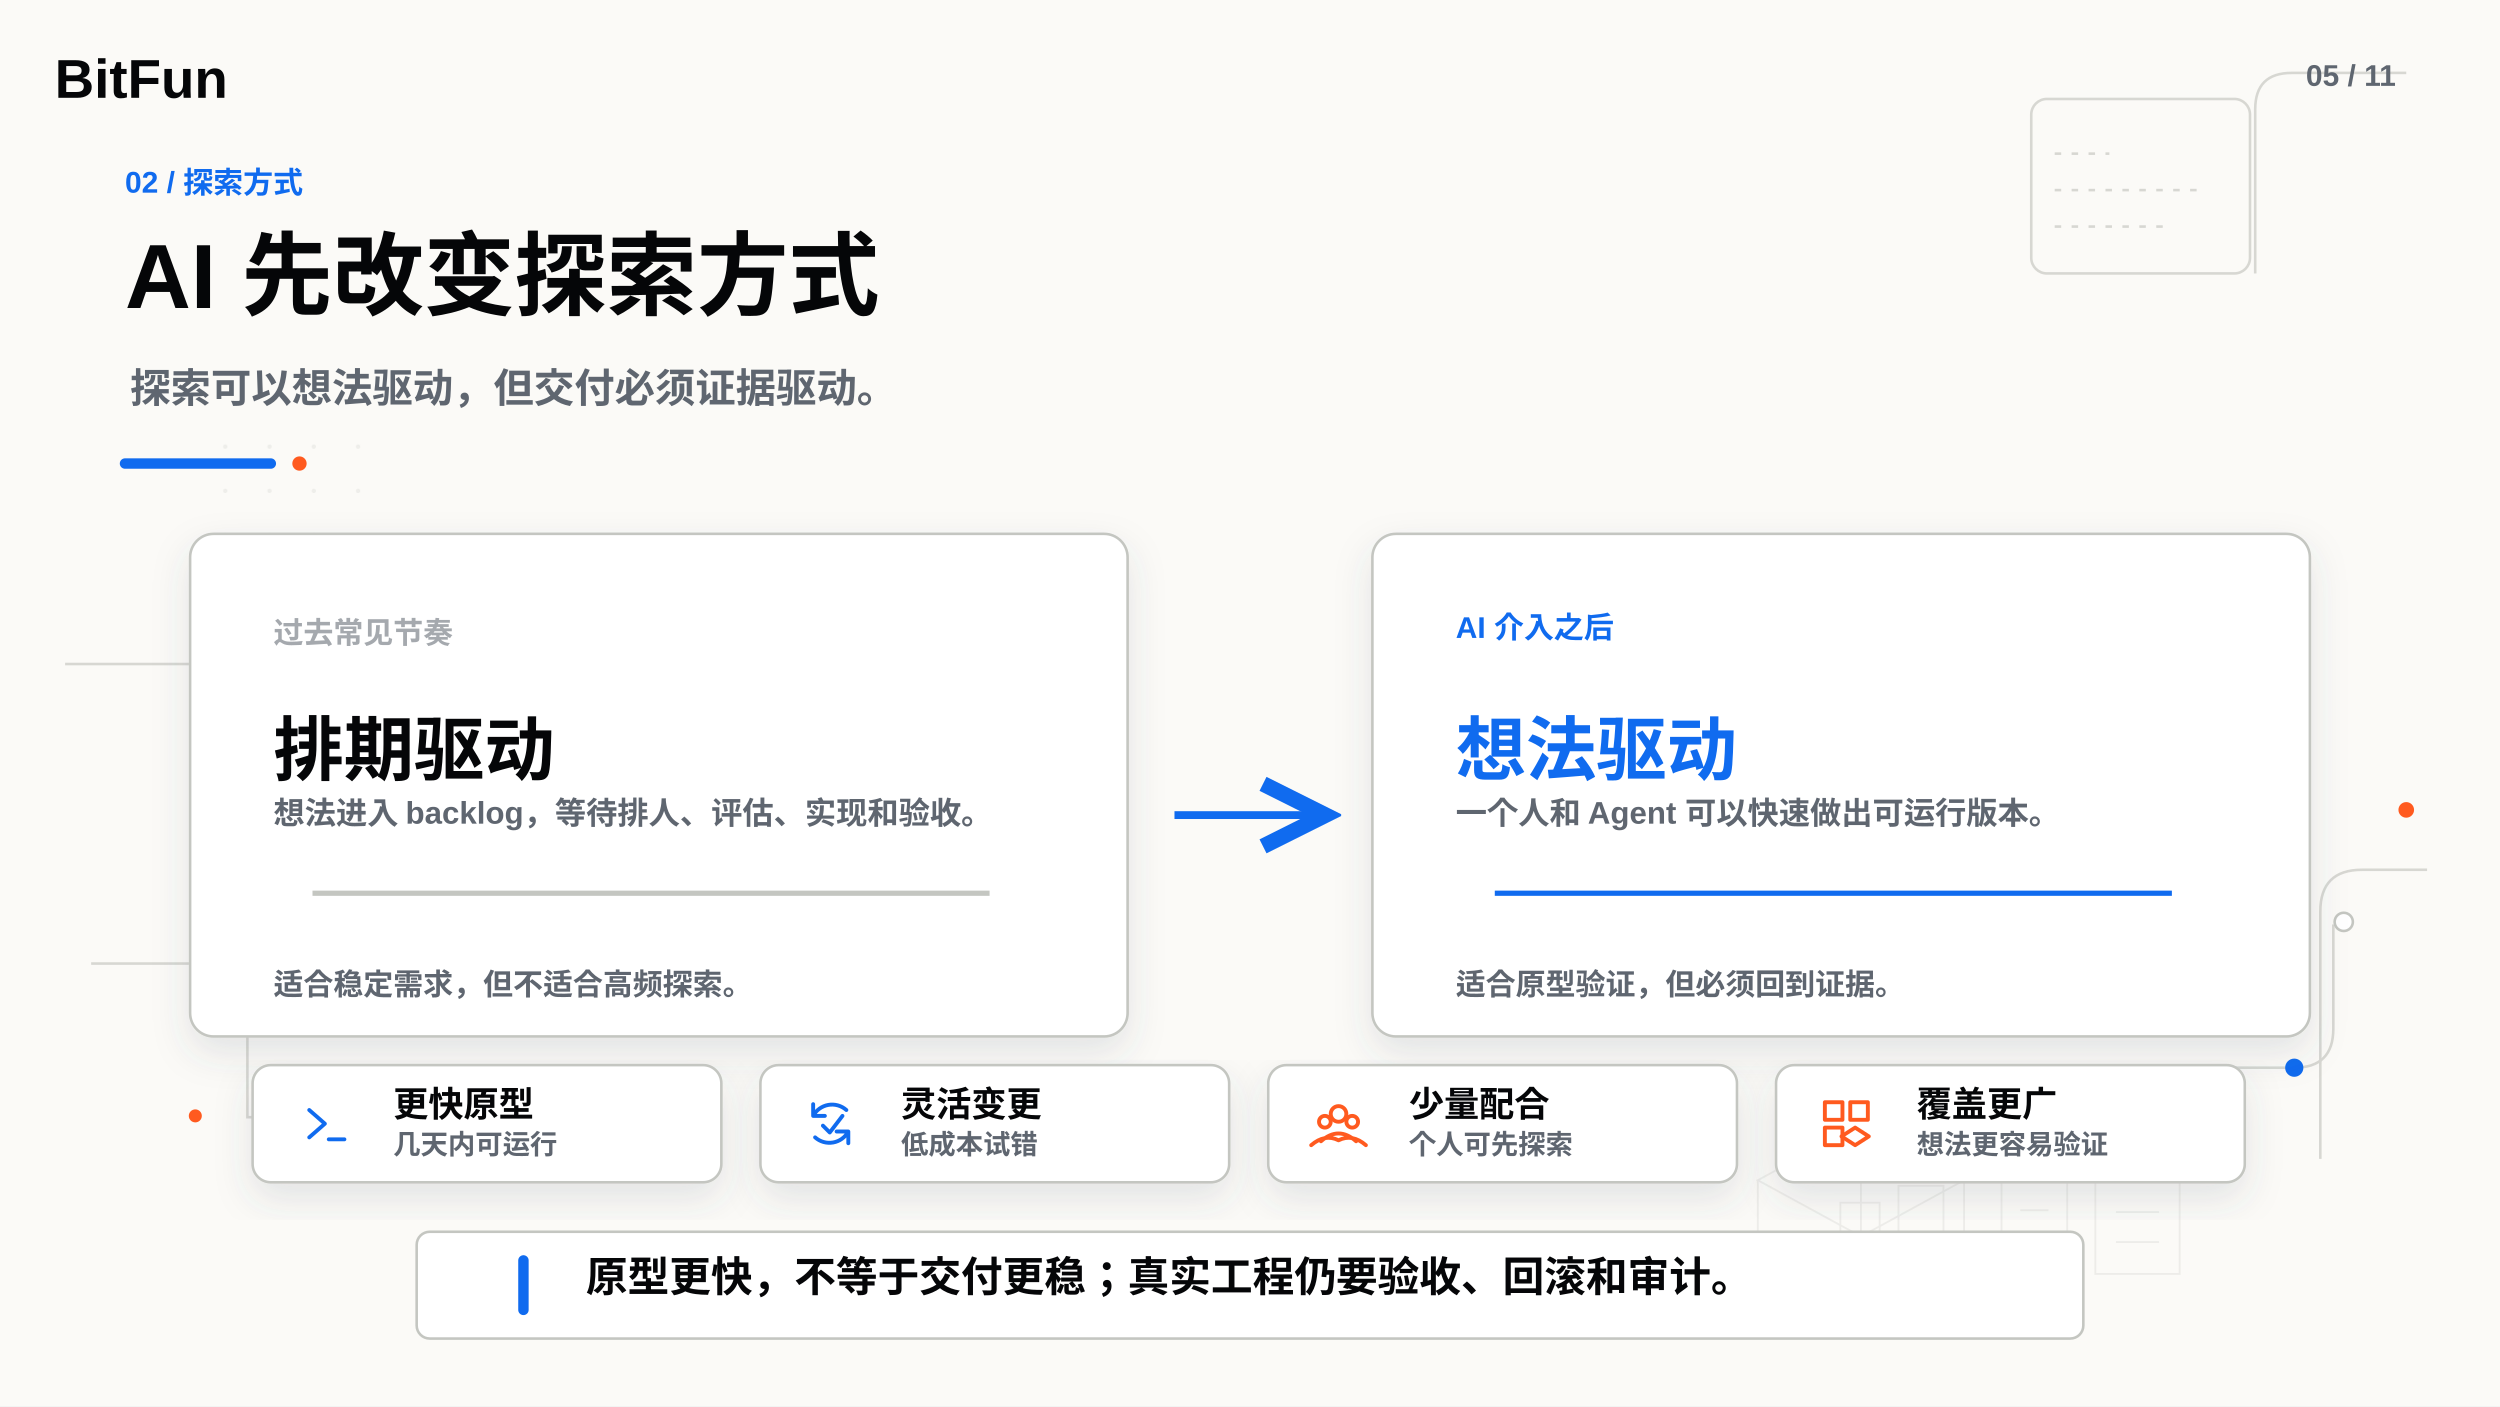
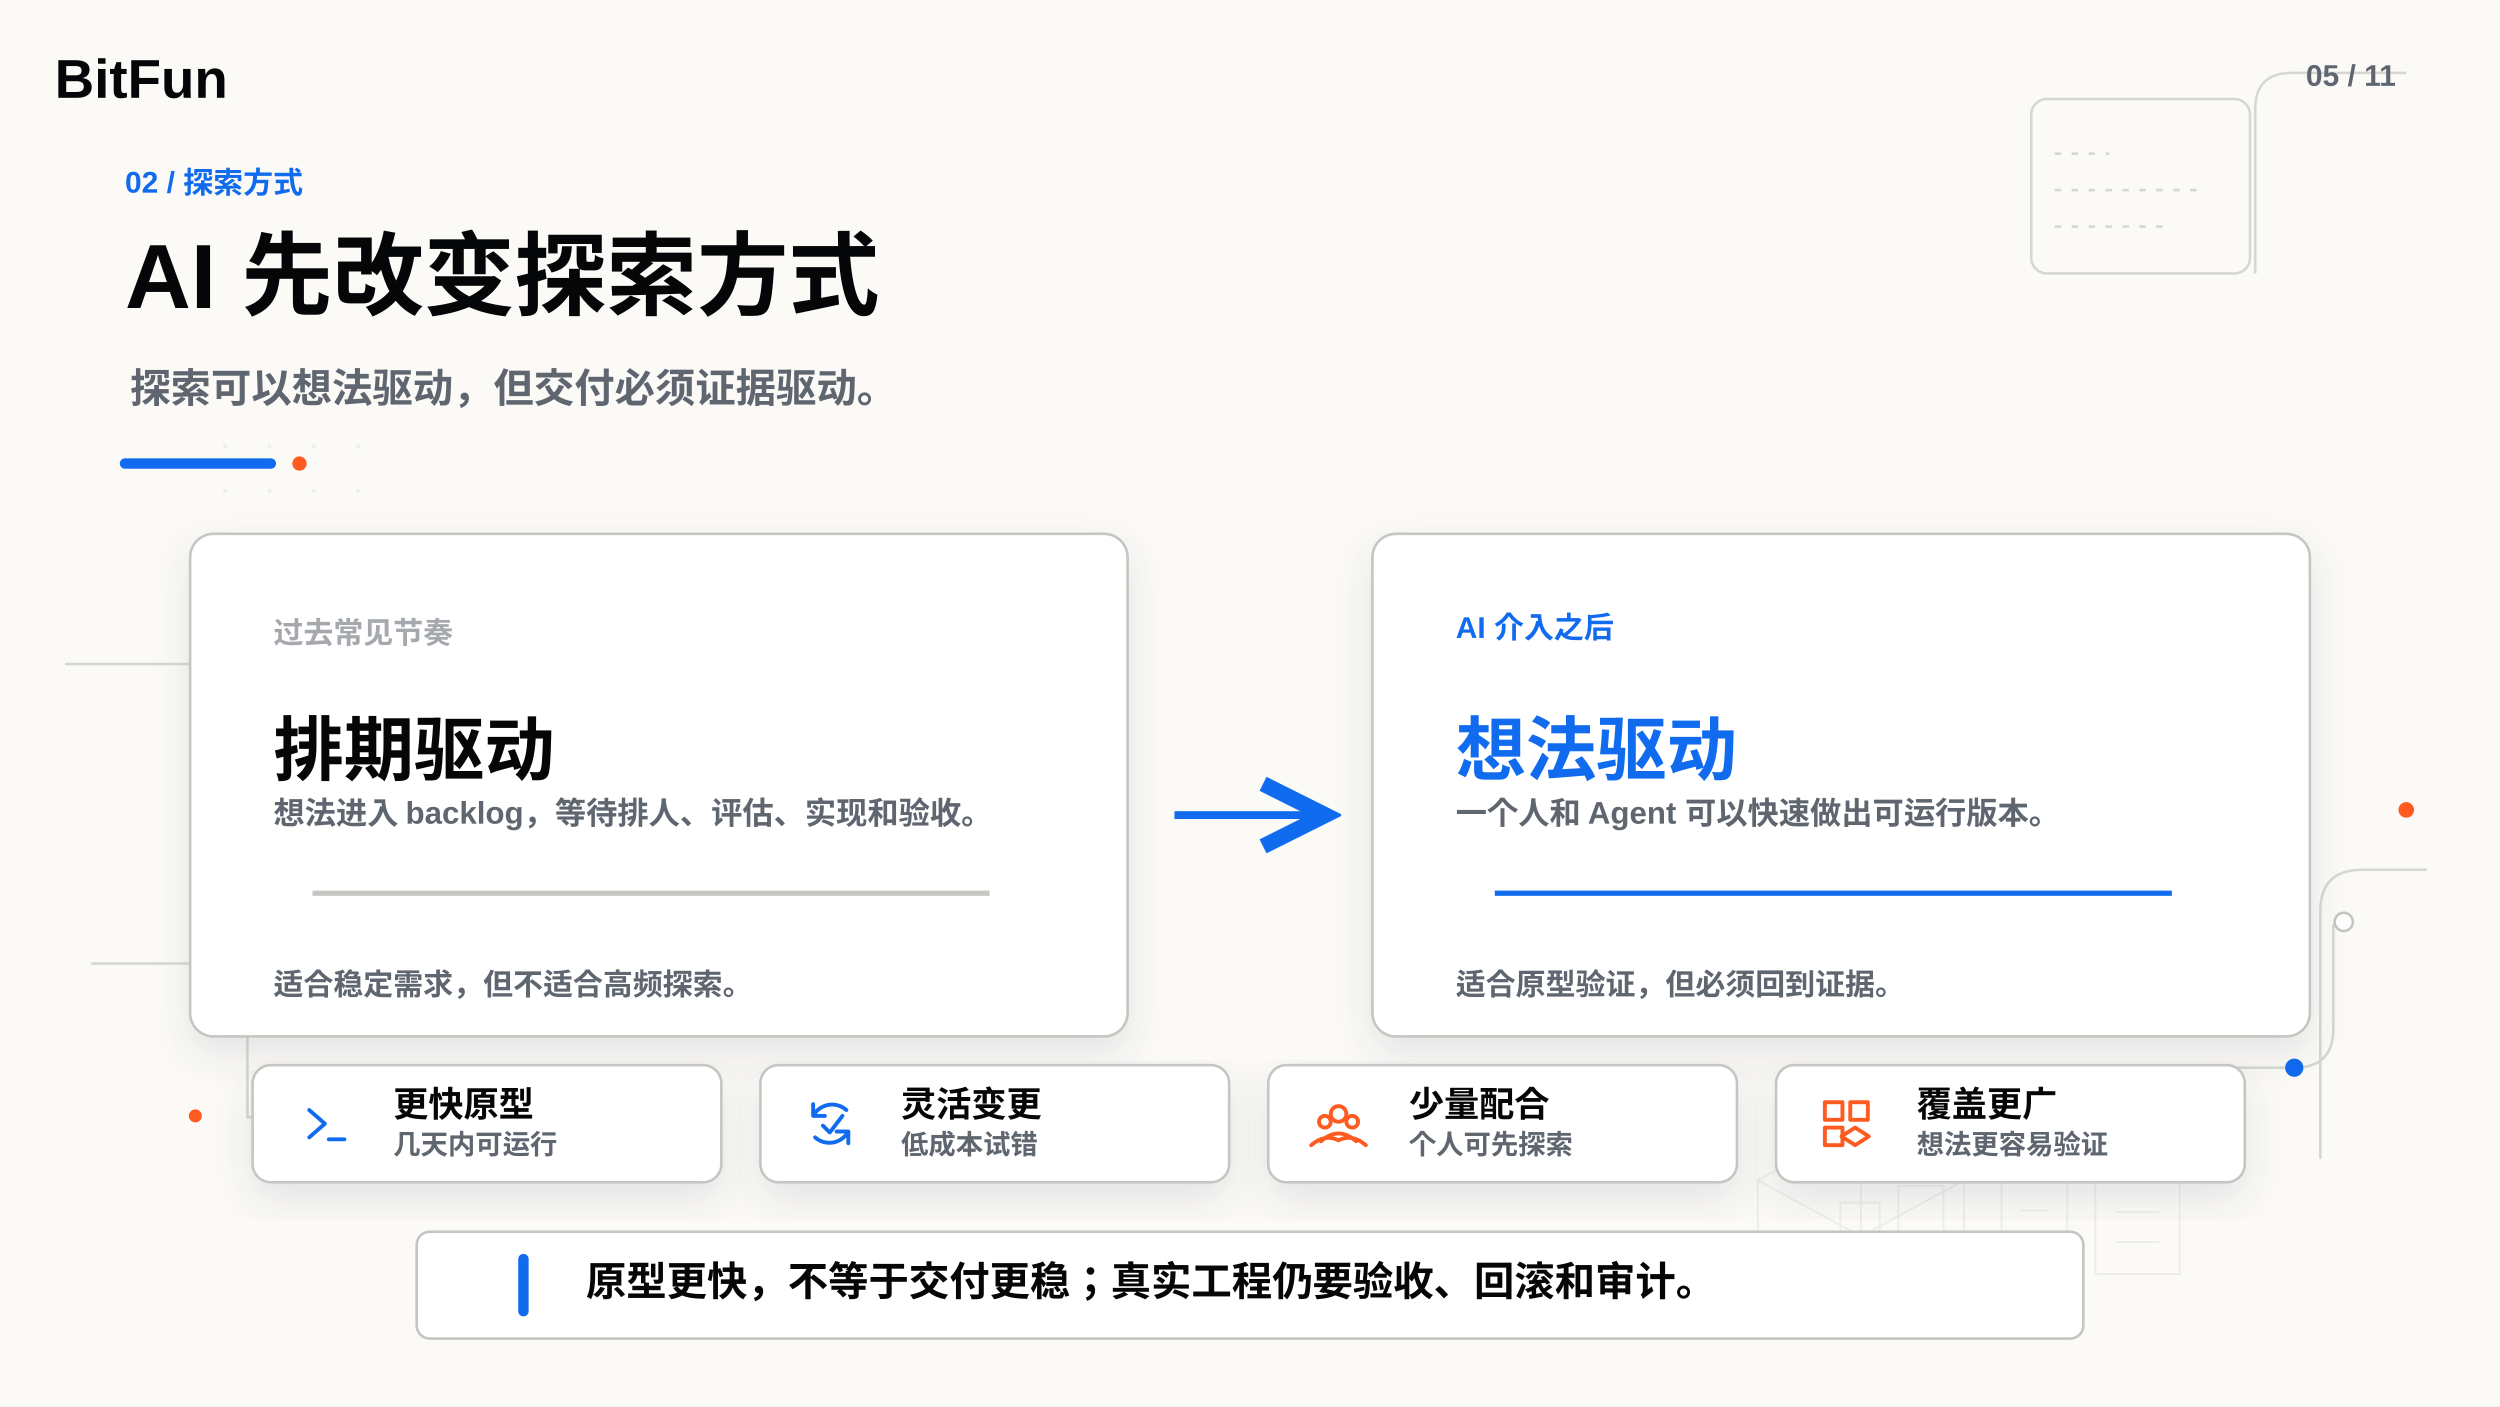
<svg xmlns="http://www.w3.org/2000/svg" width="1920" height="1080" viewBox="0 0 1920 1080">
  <defs>
    <pattern id="lightDots" width="34" height="34" patternUnits="userSpaceOnUse">
      <circle cx="3" cy="3" r="1.7" fill="#C4C6C1" opacity="0.55" />
    </pattern>
    <filter id="paperShadow" x="-18%" y="-18%" width="136%" height="150%">
      <feDropShadow dx="0" dy="12" stdDeviation="14" flood-color="#4B5563" flood-opacity="0.13" />
    </filter>
    <marker id="arrowBlue" markerWidth="12" markerHeight="12" refX="9" refY="6" orient="auto" markerUnits="strokeWidth">
      <path d="M2 2 L10 6 L2 10" fill="none" stroke="#106BEF" stroke-width="2" />
    </marker>
    <marker id="arrowGray" markerWidth="12" markerHeight="12" refX="9" refY="6" orient="auto" markerUnits="strokeWidth">
      <path d="M2 2 L10 6 L2 10" fill="none" stroke="#A5A9AE" stroke-width="2" />
    </marker>
  </defs>
  <rect width="1920" height="1080" fill="#FBFAF7" />
  <rect x="1560" y="76" width="168" height="134" rx="12" fill="none" stroke="#D7D7D2" stroke-width="2" />
  <path d="M1578 118 h42 m-42 28 h112 m-112 28 h88" stroke="#D7D7D2" stroke-width="2" stroke-dasharray="5 8" fill="none" />
  <path d="M1848 56 h-88 q-28 0 -28 28 v126" stroke="#D7D7D2" stroke-width="2" fill="none" />
  <path d="M1782 890 v-190 q0 -32 32 -32 h50" stroke="#D7D7D2" stroke-width="2" fill="none" />
  <path d="M1650 820 h112 q30 0 30 -30 v-80" stroke="#D7D7D2" stroke-width="2" fill="none" />
  <circle cx="1800" cy="708" r="7" fill="#FFFFFF" stroke="#C4C6C1" stroke-width="2" />
  <circle cx="1762" cy="820" r="7" fill="#106BEF" />
  <circle cx="1848" cy="622" r="6" fill="#FF5A1F" />
  <rect x="1378" y="720" width="180" height="120" fill="url(#lightDots)" opacity="0.48" />
  <rect x="152" y="318" width="128" height="96" fill="url(#lightDots)" opacity="0.42" />
  <path d="M70 740 h120 v118 h250" stroke="#D7D7D2" stroke-width="2" fill="none" />
  <path d="M50 510 h116 q26 0 26 26 v52" stroke="#D7D7D2" stroke-width="2" fill="none" />
  <circle cx="150" cy="857" r="5" fill="#FF5A1F" />
  <g opacity="0.26" transform="translate(1350 820) scale(0.72)">
    <path d="M0 120 L110 60 L220 120 L110 180 Z" fill="none" stroke="#C4C6C1" stroke-width="2" />
    <path d="M110 60 V180 M0 120 V220 M220 120 V220 M0 220 H320" stroke="#C4C6C1" stroke-width="2" fill="none" />
    <path d="M260 50 h70 v170 h-70 Z M280 80 h30 M280 116 h30 M280 152 h30" stroke="#C4C6C1" stroke-width="2" fill="none" />
    <path d="M360 96 h90 v124 h-90 Z M382 122 h46 M382 154 h46 M382 186 h46" stroke="#C4C6C1" stroke-width="2" fill="none" />
    <path d="M88 144 h42 v76 h-42 Z M150 126 h48 v94 h-48 Z" stroke="#C4C6C1" stroke-width="2" fill="none" />
  </g>
  <style>
      text { font-family: "Microsoft YaHei", "Noto Sans SC", "PingFang SC", "Segoe UI", Arial, sans-serif; dominant-baseline: hanging; }
      .brand5 { font-size: 42px; font-weight: 900; fill: #050608; }
      .num5 { font-family: "Arial", "Microsoft YaHei", sans-serif; font-weight: 900; fill: #050608; }
      .h15 { font-size: 68px; font-weight: 900; fill: #050608; letter-spacing: 0; }
      .h25 { font-size: 58px; font-weight: 900; fill: #050608; letter-spacing: 0; }
      .sub5 { font-size: 31px; font-weight: 560; fill: #5F6670; }
      .body5 { font-size: 30px; font-weight: 700; fill: #050608; }
      .muted5 { font-size: 24px; font-weight: 560; fill: #5F6670; }
      .label5 { font-size: 29px; font-weight: 900; fill: #050608; }
      .small5 { font-size: 23px; font-weight: 760; fill: #5F6670; }
      .micro5 { font-size: 19px; font-weight: 760; fill: #5F6670; }
    </style>
  <text x="42" y="46" class="brand5">BitFun</text>
  <text x="1840" y="50" class="small5" text-anchor="end">05 / 11</text>
  <text x="96" y="132" class="small5" style="fill:#106BEF;font-weight:900">02 / 探索方式</text>
  <text x="96" y="188" class="h15" style="font-size:70px">AI 先改变探索方式</text>
  <text x="100" y="282" class="sub5">探索可以想法驱动，但交付必须证据驱动。</text>
  <path d="M96 356 h112" stroke="#106BEF" stroke-width="8" stroke-linecap="round" />
  <circle cx="230" cy="356" r="5.5" fill="#FF5A1F" />
  <rect x="146" y="410" width="720" height="386" rx="18" fill="#FFFFFF" stroke="#C4C6C1" stroke-width="2" filter="url(#paperShadow)" />
  <rect x="1054" y="410" width="720" height="386" rx="18" fill="#FFFFFF" stroke="#C4C6C1" stroke-width="2" filter="url(#paperShadow)" />
  <text x="210" y="474" class="small5" style="fill:#A5A9AE;font-weight:900">过去常见节奏</text>
  <text x="210" y="548" class="num5" style="font-size:54px">排期驱动</text>
  <text x="210" y="612" class="muted5">想法进入 backlog，等待排人、评估、实现和验收。</text>
  <path d="M240 686 H760" stroke="#C4C6C1" stroke-width="4" />
  <text x="210" y="744" class="small5">适合稳定需求，但不适合高频探索。</text>
  <text x="1118" y="474" class="small5" style="fill:#106BEF;font-weight:900">AI 介入之后</text>
  <text x="1118" y="548" class="num5" style="font-size:54px;fill:#106BEF">想法驱动</text>
  <text x="1118" y="612" class="muted5">一个人和 Agent 可以快速做出可运行版本。</text>
  <path d="M1148 686 H1668" stroke="#106BEF" stroke-width="4" />
  <text x="1118" y="744" class="small5">适合原型验证，但必须回到证据。</text>
  <path d="M902 626 H1012" stroke="#106BEF" stroke-width="6" fill="none" marker-end="url(#arrowBlue)" />
  <rect x="194" y="818" width="360" height="90" rx="14" fill="#FFFFFF" stroke="#C4C6C1" stroke-width="2" filter="url(#paperShadow)" />
  <g transform="translate(224 839) scale(0.75)">
    <path d="M18 18 L34 32 L18 46" stroke="#106BEF" stroke-width="4" stroke-linecap="round" stroke-linejoin="round" fill="none" />
    <path d="M38 48 h16" stroke="#106BEF" stroke-width="4" stroke-linecap="round" stroke-linejoin="round" fill="none" />
  </g>
  <text x="302" y="834" class="label5" style="font-size:27px">更快原型</text>
  <text x="302" y="868" class="small5" style="font-size:21px">几天内可运行</text>
  <rect x="584" y="818" width="360" height="90" rx="14" fill="#FFFFFF" stroke="#C4C6C1" stroke-width="2" filter="url(#paperShadow)" />
  <g transform="translate(614 839) scale(0.75)">
    <path d="M48 18 A22 22 0 0 0 14 24 M14 24 h12 M14 24 v-12 M16 46 A22 22 0 0 0 50 40 M50 40 H38 M50 40 v12" stroke="#106BEF" stroke-width="4" stroke-linecap="round" stroke-linejoin="round" fill="none" />
    <path d="M24 34 l7 7 l13 -17" stroke="#106BEF" stroke-width="4" stroke-linecap="round" stroke-linejoin="round" fill="none" />
  </g>
  <text x="692" y="834" class="label5" style="font-size:27px">灵活变更</text>
  <text x="692" y="868" class="small5" style="font-size:21px">低成本试错</text>
  <rect x="974" y="818" width="360" height="90" rx="14" fill="#FFFFFF" stroke="#C4C6C1" stroke-width="2" filter="url(#paperShadow)" />
  <g transform="translate(1004 839) scale(0.75)">
    <circle cx="32" cy="22" r="8" stroke="#FF5A1F" stroke-width="4" stroke-linecap="round" stroke-linejoin="round" fill="none" />
    <circle cx="18" cy="30" r="6" stroke="#FF5A1F" stroke-width="4" stroke-linecap="round" stroke-linejoin="round" fill="none" />
    <circle cx="46" cy="30" r="6" stroke="#FF5A1F" stroke-width="4" stroke-linecap="round" stroke-linejoin="round" fill="none" />
    <path d="M14 50 q18 -16 36 0 M4 54 q14 -12 28 -5 M32 49 q14 -7 28 5" stroke="#FF5A1F" stroke-width="4" stroke-linecap="round" stroke-linejoin="round" fill="none" />
  </g>
  <text x="1082" y="834" class="label5" style="font-size:27px">少量配合</text>
  <text x="1082" y="868" class="small5" style="font-size:21px">个人可先探索</text>
  <rect x="1364" y="818" width="360" height="90" rx="14" fill="#FFFFFF" stroke="#C4C6C1" stroke-width="2" filter="url(#paperShadow)" />
  <g transform="translate(1394 839) scale(0.75)">
    <rect x="10" y="10" width="18" height="18" stroke="#FF5A1F" stroke-width="4" stroke-linecap="round" stroke-linejoin="round" fill="none" />
    <rect x="36" y="10" width="18" height="18" stroke="#FF5A1F" stroke-width="4" stroke-linecap="round" stroke-linejoin="round" fill="none" />
    <rect x="10" y="36" width="18" height="18" stroke="#FF5A1F" stroke-width="4" stroke-linecap="round" stroke-linejoin="round" fill="none" />
    <path d="M41 36 l14 9 l-14 9 l-14 -9 Z" stroke="#FF5A1F" stroke-width="4" stroke-linecap="round" stroke-linejoin="round" fill="none" />
  </g>
  <text x="1472" y="834" class="label5" style="font-size:27px">覆盖更广</text>
  <text x="1472" y="868" class="small5" style="font-size:21px">想法更容易验证</text>
  <rect x="320" y="946" width="1280" height="82" rx="10" fill="#FFFFFF" stroke="#C4C6C1" stroke-width="2" />
-   <path d="M402 968 v38" stroke="#106BEF" stroke-width="8" stroke-linecap="round" />
-   <text x="450" y="964" class="body5" style="font-size:32px">原型更快，不等于交付更稳；真实工程仍要验收、回滚和审计。</text>
+   <path d="M402 967 v40" stroke="#106BEF" stroke-width="8" stroke-linecap="round" />
+   <text x="450" y="968" class="body5" style="font-size:31px">原型更快，不等于交付更稳；真实工程仍要验收、回滚和审计。</text>
</svg>
